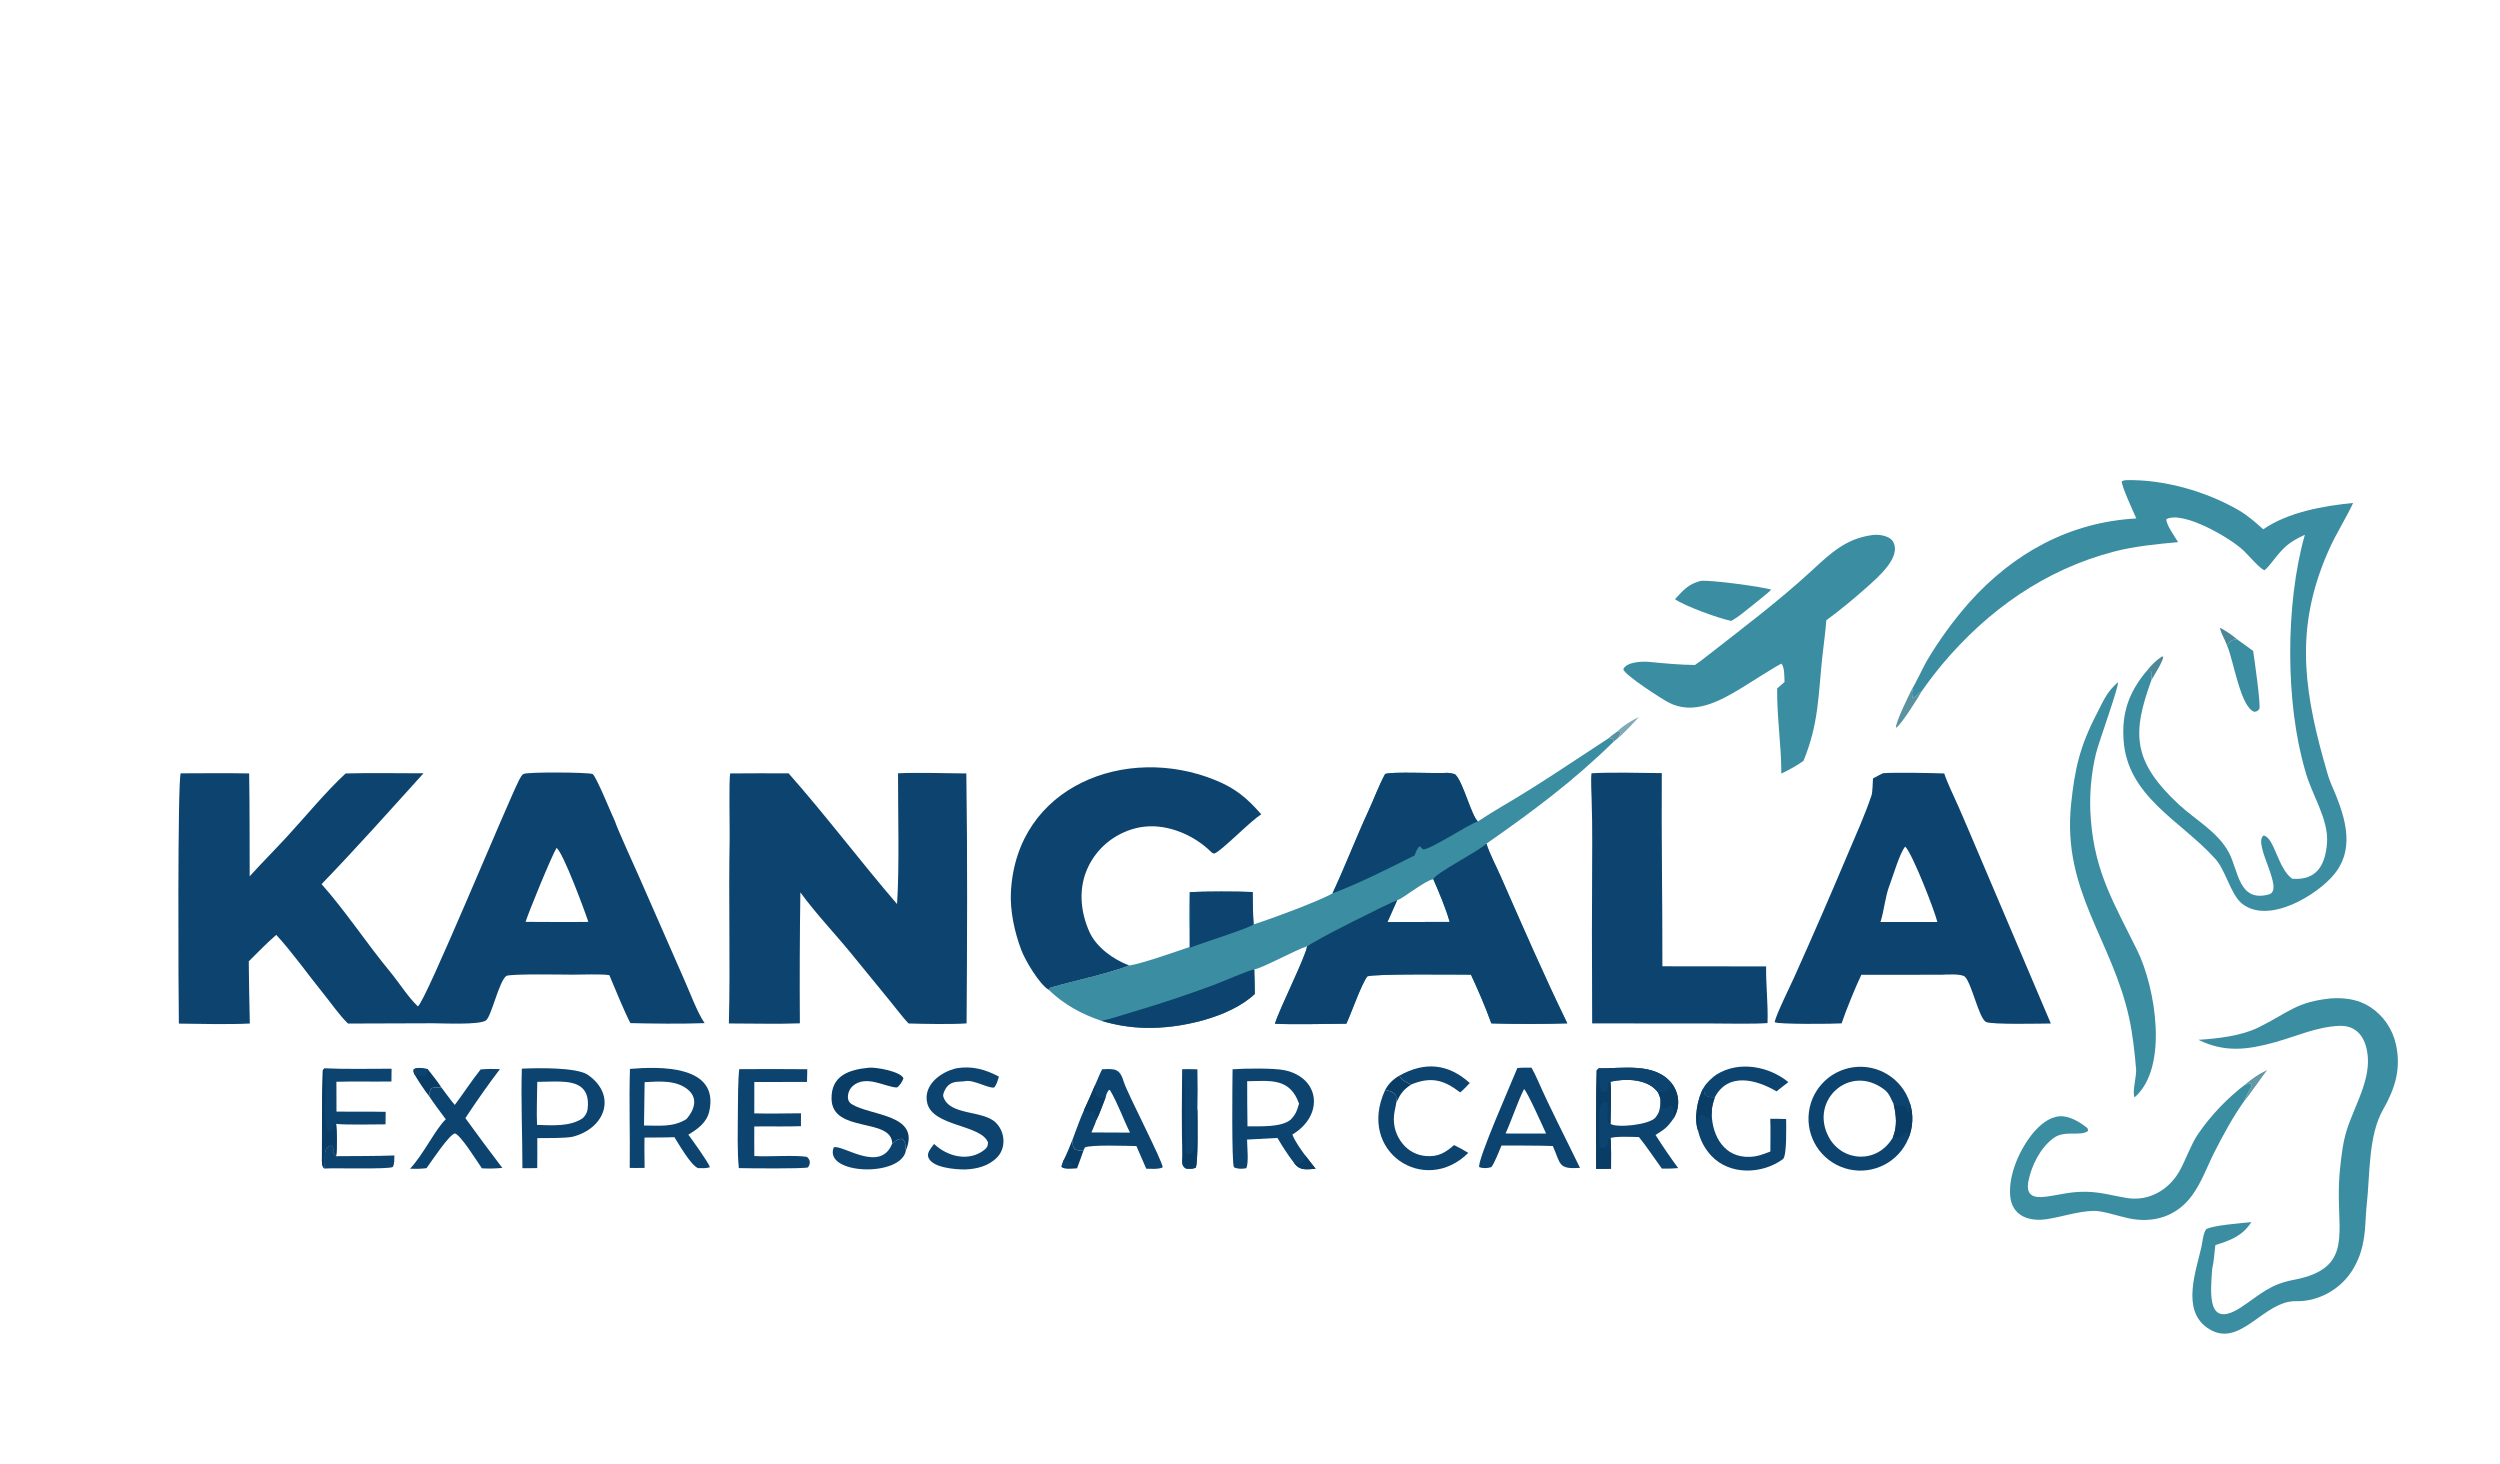
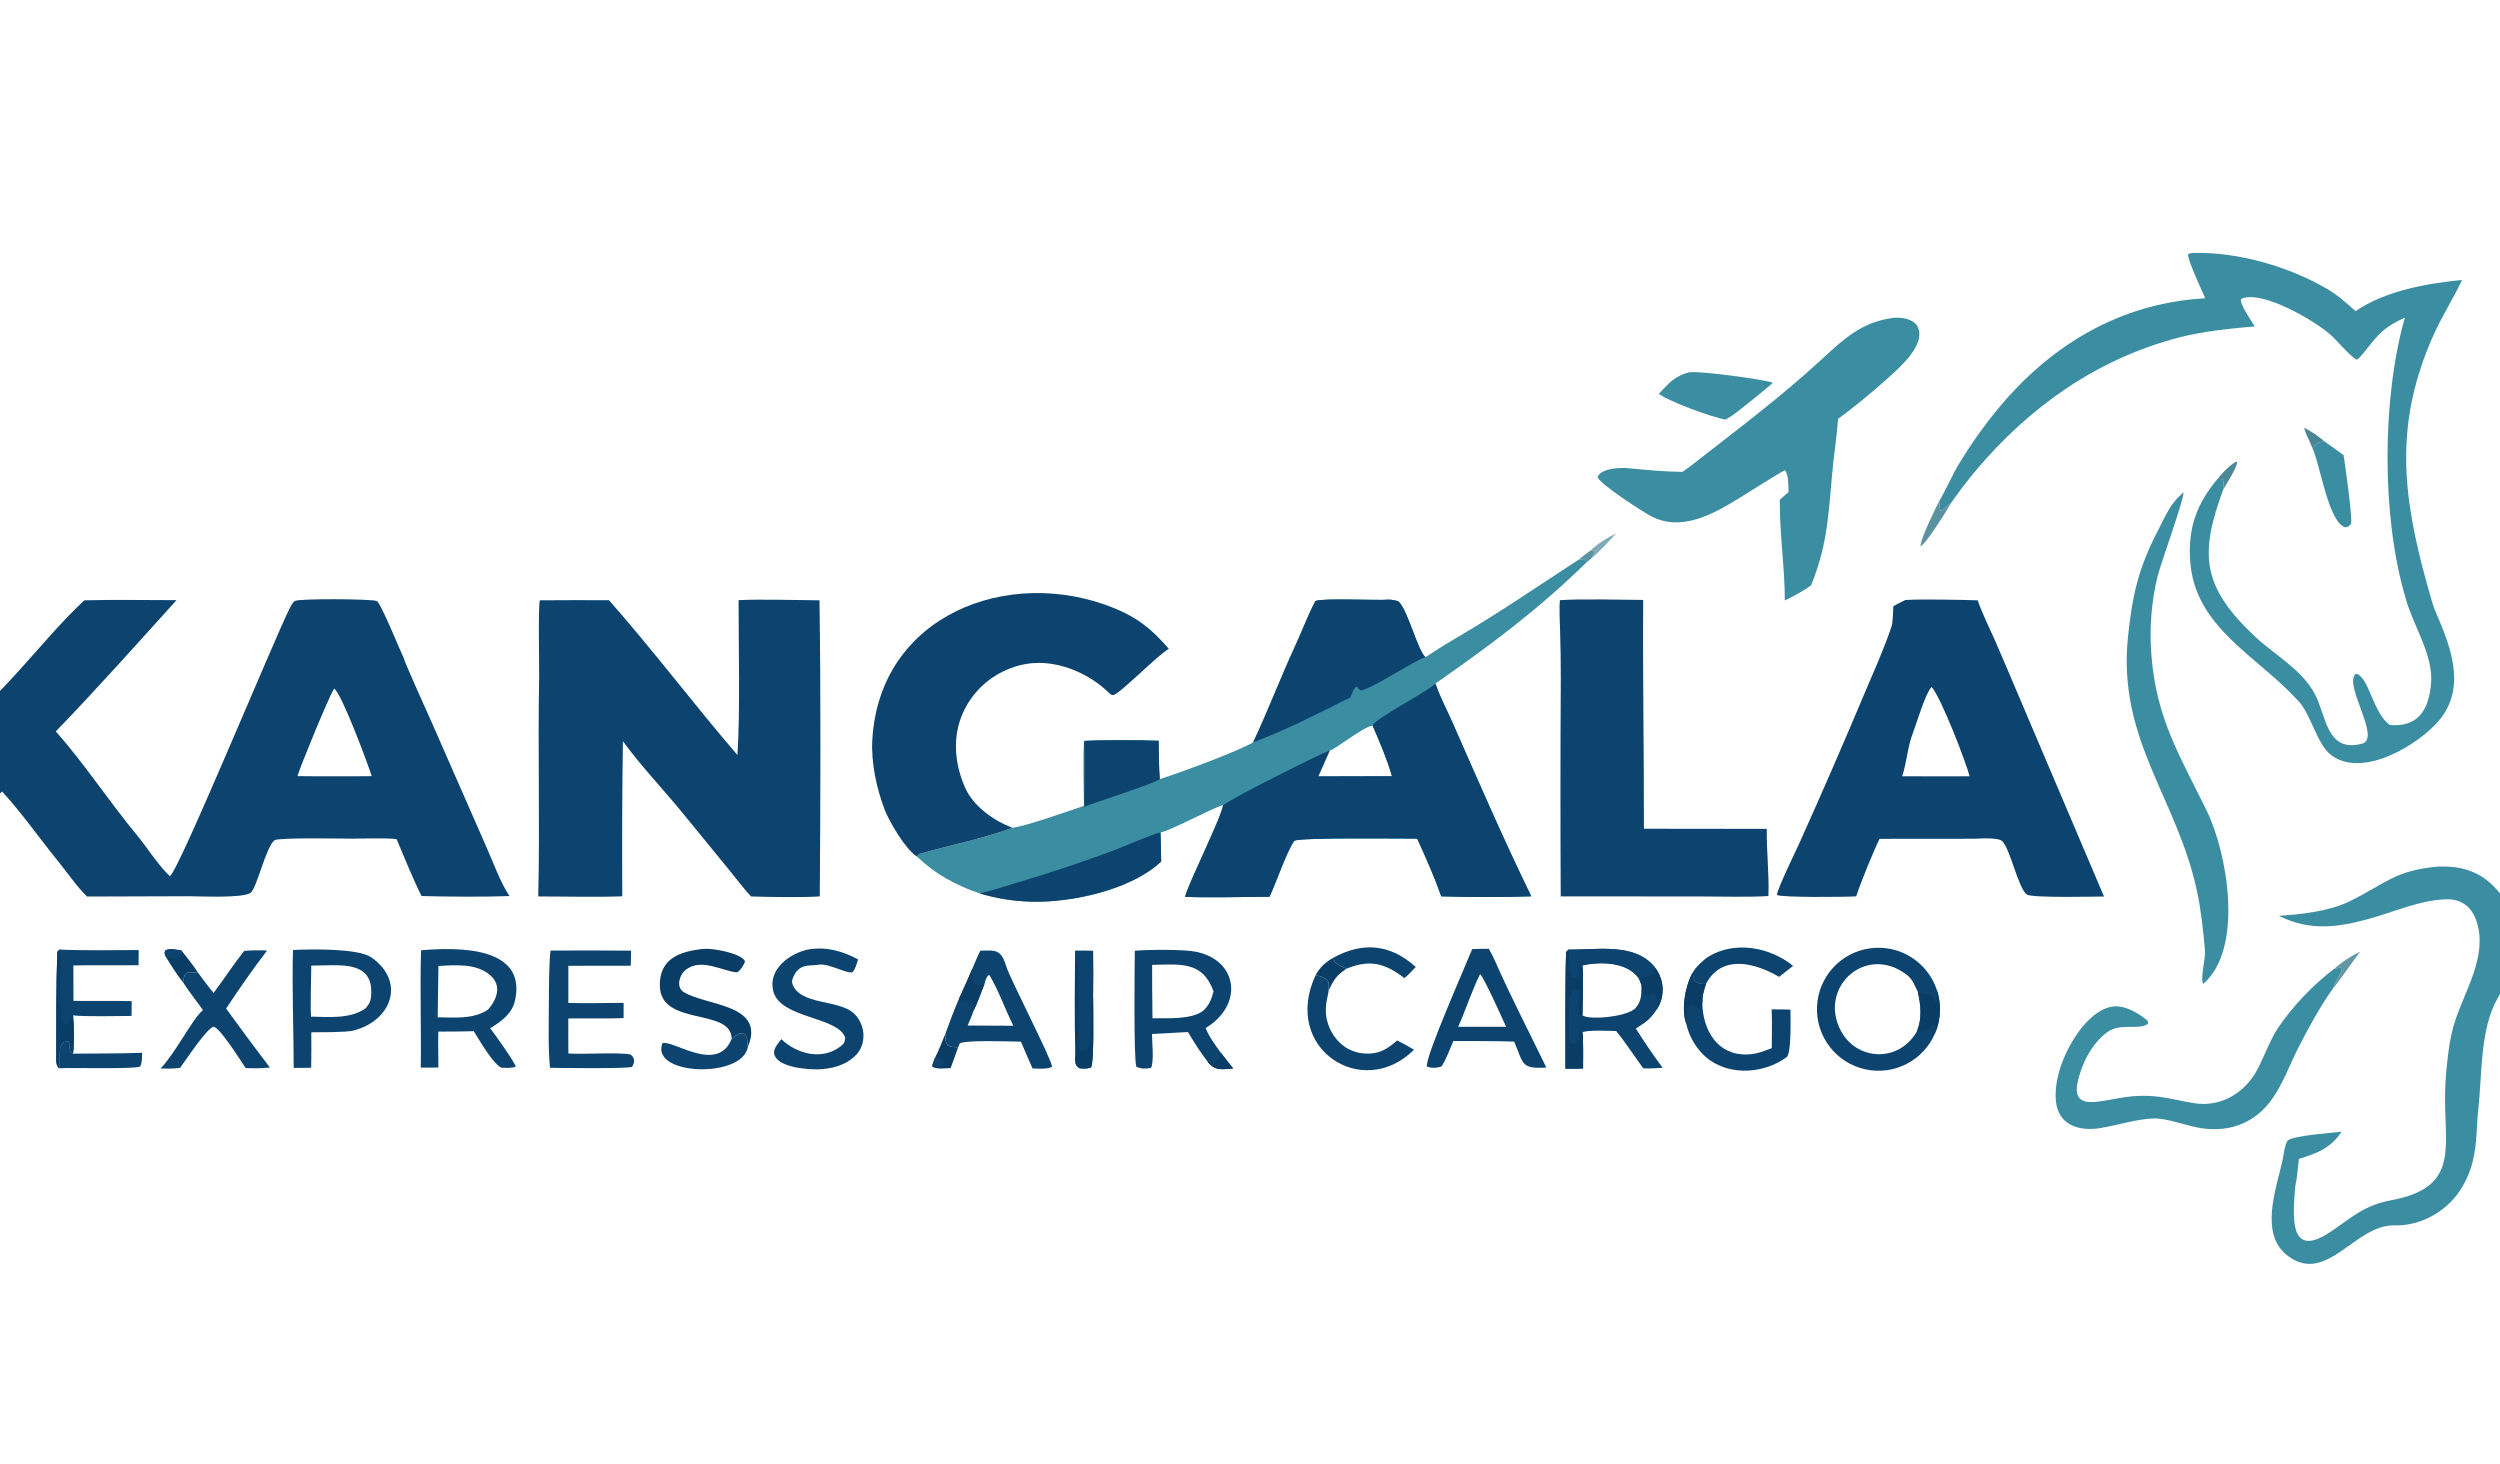
- <svg xmlns="http://www.w3.org/2000/svg" width="2678" height="1568" viewBox="0 0 2678 1568">
+ <svg xmlns="http://www.w3.org/2000/svg" width="2678" height="1568" viewBox="294 542 2261 811">
  <path fill="#FFFEFE" fill-opacity="0.008" d="M0 0L2678 0L2678 1568L0 1568L0 0ZM563.019 987.494C573.781 987.638 584.545 987.686 595.308 987.636C606.795 987.608 618.772 987.762 630.212 987.526C626.765 976.696 603.031 912.602 596.166 908.331C590.826 917.073 566.23 977.046 563.019 987.494ZM1535.35 941.792C1526.41 943.097 1501.74 963.45 1496.68 964.239L1486.25 987.71L1552.86 987.545C1548.97 973.428 1541.27 955.35 1535.35 941.792ZM2014.37 987.655L2050.74 987.676L2075.31 987.657C2072.15 974.933 2049 915.35 2040.95 906.87C2035.32 912.489 2027.32 940.045 2023.89 948.849C2019.34 960.549 2018.46 974.898 2014.37 987.655ZM2028.51 1182.68C2025.23 1176.44 2024.1 1171.45 2018.33 1167.06C1981.32 1138.89 1938.02 1178.81 1958.92 1217.9C1973.35 1244.91 2011.1 1246.92 2027.56 1218.57C2032.6 1206.55 2031.2 1194.75 2028.51 1182.68ZM1778.47 1176.29L1776.33 1170.67C1766 1155.48 1741.34 1154.97 1725.11 1158.71C1726.31 1170.48 1725.39 1191.32 1725.16 1203.85C1731.52 1208.47 1766.64 1205.06 1773.29 1197.13C1779.07 1190.24 1778.35 1184.25 1778.47 1176.29ZM1382.69 1199.25C1388.39 1193.26 1389.17 1190.02 1391.55 1182.25C1381.67 1154.44 1360.99 1157.81 1335.99 1158.21C1335.97 1174.31 1336.07 1190.42 1336.31 1206.52C1349.78 1206.36 1372.62 1207.89 1382.69 1199.25ZM2299.65 718.564L2303.97 718.976C2305.99 722.587 2304.27 723.231 2304.71 728.245C2307.75 722.99 2317.19 708.344 2317.32 703.321L2315.6 703.374C2309.15 707.741 2304.54 712.525 2299.65 718.564ZM2396 684.554C2390.1 679.534 2384.75 675.992 2377.87 672.356C2380.06 680.787 2383.16 684.506 2385.5 691.18C2389.27 686.499 2390.15 685.79 2396 684.554ZM2405.08 1161.72L2410.92 1160.65L2412.03 1161.99C2411.36 1166.58 2406.52 1171.99 2404.22 1179.17C2408.1 1175.1 2423.27 1152.94 2428.61 1146.2C2419.58 1150.47 2412.63 1155.23 2405.08 1161.72ZM575.528 1158.88C575.429 1171.27 574.614 1193.34 575.284 1205.02C591.542 1205.35 610.154 1207.2 624.134 1197.89C628.748 1193.37 629.681 1189.53 629.806 1183.23C630.265 1160.07 611.599 1158.42 593.92 1158.52C587.788 1158.57 581.657 1158.69 575.528 1158.88ZM1612.78 1214.2L1639.25 1214.24L1656.16 1214.23C1652.96 1207.29 1636.39 1170.11 1632.6 1166.59C1626.03 1179.32 1619.26 1199.86 1612.78 1214.2ZM1732.84 783.223C1729.24 785.892 1725.31 788.651 1721.96 791.595L1727.24 791.293C1728.41 792.678 1728.37 792.555 1728.64 794.345C1729.32 793.936 1732.23 791.443 1733.03 790.788C1738.78 786.261 1750.77 773.478 1755.63 767.958C1748.9 771.331 1737.9 777.735 1732.84 783.223ZM1169.14 1213.07L1210.45 1213.26C1203.03 1198.28 1197.49 1182.09 1188.91 1167.56L1187.63 1167.76C1185.5 1171.01 1185.35 1171.6 1184.37 1175.38C1181.73 1182.28 1177.48 1193.99 1174.25 1200.2C1173.99 1201.94 1170.07 1210.86 1169.14 1213.07ZM2048.6 737.236C2045.04 744.079 2030.64 773.296 2030.89 779.598C2035.51 778.225 2055.31 746.35 2058.84 740.041C2055.33 742.444 2052.86 746.124 2049.13 747.727C2047.57 744.867 2048.43 741.032 2048.6 737.236ZM689.864 1205.63C706.354 1205.69 721.36 1207.65 735.393 1198.71C743.468 1189.34 748.185 1176.96 737.255 1167.51C724.705 1156.66 705.849 1158.36 690.515 1159.22L689.864 1205.63Z" />
  <path fill="#0C446F" d="M344.466 947.08C370.084 975.875 393.081 1011.01 417.905 1040.98C427.269 1052.29 437.079 1068.09 447.604 1077.99C454.992 1075.11 542.973 861.117 556.112 835.488C557.16 833.444 558.814 830.156 560.831 829.049C564.891 826.821 628.629 827.18 634.672 829.08C638.144 830.172 655.784 873.838 658.927 880.218C659.982 884.9 682.308 933.959 685.194 940.597L733.145 1049.87C739.346 1063.73 746.737 1084.21 754.794 1095.97C731.661 1096.9 698.52 1096.54 675.273 1095.96C668.622 1083.23 658.603 1058.46 652.712 1044.57C644.211 1043.2 623.783 1044.08 612.527 1044.06C602.3 1044.04 549.172 1042.99 542.471 1045.34C534.461 1051 526.332 1089.3 520.447 1093.17C512.937 1098.11 474.106 1096.13 464.123 1096.13L372.78 1096.43C363.881 1087.93 354.513 1074.3 346.601 1064.56C330.29 1044.46 313.278 1020.28 295.93 1001.43C286.188 1009.78 275.707 1020.64 266.466 1029.78C266.711 1051.98 267.091 1074.18 267.606 1096.38C247.246 1097.52 212.474 1096.82 191.586 1096.48C191.096 1067.81 190.089 836.723 193.576 828.395C217.801 828.34 242.716 828.005 266.881 828.507C267.531 864.895 267.299 902.262 267.456 938.715C280.263 924.492 294.369 910.419 307.484 896.155C327.091 874.831 349.125 848.017 370.244 828.52C397.035 827.78 426.62 828.382 453.633 828.359C418.543 867.198 380.754 909.588 344.466 947.08ZM563.019 987.494C573.781 987.638 584.545 987.686 595.308 987.636C606.795 987.608 618.772 987.762 630.212 987.526C626.765 976.696 603.031 912.602 596.166 908.331C590.826 917.073 566.23 977.046 563.019 987.494Z" />
  <path fill="#3B8DA2" d="M1721.96 791.595L1727.24 791.293C1728.41 792.678 1728.37 792.555 1728.64 794.345C1685.26 836.855 1641.74 869.266 1592.26 903.717C1595.53 914.274 1603 928.477 1607.61 938.942C1630.9 991.85 1653.55 1044.22 1678.92 1096.21C1655.17 1097.08 1621.3 1097.06 1597.5 1096.26C1590.92 1077.88 1583.84 1061.8 1575.68 1044.05C1561.84 1044.08 1471.4 1042.89 1464.63 1045.93C1457.92 1055.11 1448.04 1084.09 1442.2 1096.61C1419.06 1096.66 1388.17 1097.69 1365.69 1096.65C1370.39 1080.81 1399.1 1023.94 1400.14 1013.6C1387.06 1017.9 1352.01 1037.23 1343.58 1038.39C1343.79 1047.03 1344.15 1056.13 1344.17 1064.72C1317.28 1090.16 1263.55 1102.09 1226.84 1101.04C1210.97 1100.67 1195.22 1098.15 1180.03 1093.55C1158.31 1086.23 1139.98 1076.17 1123.31 1060.26C1123.89 1059.18 1124.62 1058.17 1125.92 1057.79C1153.33 1049.82 1182.88 1044.15 1209.64 1034.27C1223.04 1032.35 1259.43 1019.46 1274.3 1014.42C1274.17 999.204 1273.21 969.879 1274.48 955.665C1290.14 954.757 1326.01 954.771 1341.88 955.534C1342.09 966.306 1342.03 979.669 1342.91 990.206C1360.62 984.63 1412.31 965.644 1427.36 956.976C1440.77 928.362 1452.67 897.214 1466 868.353C1471.76 855.883 1477.21 841.008 1483.73 829.113C1490.6 826.228 1539.6 828.831 1550.48 827.867C1552.35 827.899 1558.07 828.743 1559.16 829.883C1567.7 838.795 1575.79 872.821 1583.09 879.981C1591.38 874.54 1600.19 868.894 1608.76 863.908C1647.52 841.368 1684.39 816.03 1721.96 791.595ZM1486.25 987.71L1552.86 987.545C1548.97 973.428 1541.27 955.35 1535.35 941.792C1526.41 943.097 1501.74 963.45 1496.68 964.239L1486.25 987.71Z" />
  <path fill="#0C446F" d="M1535.35 941.792C1537.79 935.125 1583.5 912.2 1592.26 903.717C1595.53 914.274 1603 928.477 1607.61 938.942C1630.9 991.85 1653.55 1044.22 1678.92 1096.21C1655.17 1097.08 1621.3 1097.06 1597.5 1096.26C1590.92 1077.88 1583.84 1061.8 1575.68 1044.05C1561.84 1044.08 1471.4 1042.89 1464.63 1045.93C1457.92 1055.11 1448.04 1084.09 1442.2 1096.61C1419.06 1096.66 1388.17 1097.69 1365.69 1096.65C1370.39 1080.81 1399.1 1023.94 1400.14 1013.6L1400.76 1013.56C1406.86 1007.85 1486.61 968.023 1496.68 964.239L1486.25 987.71L1552.86 987.545C1548.97 973.428 1541.27 955.35 1535.35 941.792Z" />
  <path fill="#0C446F" d="M1427.36 956.976C1440.77 928.362 1452.67 897.214 1466 868.353C1471.76 855.883 1477.21 841.008 1483.73 829.113C1490.6 826.228 1539.6 828.831 1550.48 827.867C1552.35 827.899 1558.07 828.743 1559.16 829.883C1567.7 838.795 1575.79 872.821 1583.09 879.981C1574 882.271 1530.98 911.118 1524.24 909.822L1520.86 906.486C1517.99 908.473 1516.74 912.77 1515.36 916.266C1488.16 929.956 1455.62 946.487 1427.36 956.976Z" />
  <path fill="#0C446F" d="M1180.03 1093.55C1188.42 1091.88 1204.8 1086.54 1213.73 1083.87C1242.91 1075.25 1271.79 1065.64 1300.31 1055.04C1308.87 1051.83 1337.14 1039.52 1343.58 1038.39C1343.79 1047.03 1344.15 1056.13 1344.17 1064.72C1317.28 1090.16 1263.55 1102.09 1226.84 1101.04C1210.97 1100.67 1195.22 1098.15 1180.03 1093.55Z" />
  <path fill="#0C446F" d="M1274.48 955.665C1290.14 954.757 1326.01 954.771 1341.88 955.534C1342.09 966.306 1342.03 979.669 1342.91 990.206C1338.6 994.104 1284.74 1011.05 1274.52 1015.27C1274.66 996.533 1275.3 974.158 1274.48 955.665Z" />
  <path fill="#0C446F" d="M961.969 828.342C983.096 827.349 1013.23 828.381 1035.14 828.503C1036.42 915.663 1036.02 1008.85 1035.41 1096.27C1020.46 1097.4 988.882 1096.83 973.24 1096.35C968.124 1091.15 958.568 1078.6 953.513 1072.45L912.263 1021.95C894.176 999.748 874.294 979.14 857.359 955.928C856.678 1002.68 856.496 1049.44 856.813 1096.2C833.476 1097.11 804.553 1096.31 780.767 1096.33C782.415 1031.35 780.308 963.983 781.602 898.81C781.817 887.978 780.59 835.82 782.215 828.493C803.065 828.324 823.917 828.3 844.768 828.423C885.229 874.267 921.622 922.739 960.934 968.436C963.554 927.766 961.871 870.564 961.969 828.342Z" />
  <path fill="#0C446F" d="M2017.14 828.244C2029.97 827.268 2069.45 828.046 2082.64 828.511C2086.01 838.738 2093.6 854.315 2098.15 864.569C2105.68 881.919 2113.13 899.31 2120.47 916.742L2196.85 1096.37C2189.43 1096.39 2132.55 1097.85 2127.24 1094.65C2119.68 1090.1 2112.25 1054.01 2104.98 1046.45C2101.36 1042.68 2084.48 1044.04 2079.5 1044.15L1993.87 1044.23C1988.31 1055.52 1976.53 1084.43 1972.74 1096.24C1964.55 1096.84 1904.24 1097.45 1900.97 1094.93C1902.67 1086.58 1917.65 1056.45 1922.26 1046.14C1941.89 1002.45 1961 958.514 1979.57 914.358C1988.17 894.025 1997.76 872.939 2004.79 851.944C2005.87 848.731 2006.14 837.788 2006.34 833.902C2009.18 832.123 2014.03 829.837 2017.14 828.244ZM2014.37 987.655L2050.74 987.676L2075.31 987.657C2072.15 974.933 2049 915.35 2040.95 906.87C2035.32 912.489 2027.32 940.045 2023.89 948.849C2019.34 960.549 2018.46 974.898 2014.37 987.655Z" />
  <path fill="#3B8DA2" d="M2288.41 555.361C2285.54 548.794 2272.4 520.451 2272.83 515.521C2274.86 514.606 2275.71 514.387 2278.1 514.335C2318.26 513.472 2363.52 526.5 2398.12 546.568C2407.77 552.166 2416.37 559.746 2424.39 567.012C2450.88 548.657 2489.13 541.804 2520.64 538.796C2513.85 553.72 2502.63 571.344 2495.12 588.069C2459.34 667.747 2466.38 732.141 2488.93 813.664C2491.48 821.861 2493.45 831.206 2496.84 839.072C2510.07 869.698 2524.77 906.282 2500.66 936.209C2482.62 958.591 2429.71 990.98 2401.34 967.69C2389.15 957.688 2383.89 930.839 2372.02 918.913C2336.08 879.293 2278.92 853.28 2274.81 793.065C2272.64 763.399 2280.63 741.207 2299.65 718.564L2303.97 718.976C2305.99 722.587 2304.27 723.231 2304.71 728.245C2283.59 785.742 2284.38 815.475 2333.78 861.588C2351.45 878.084 2375.39 890.859 2387.27 912.743C2397.94 931.93 2397.62 966.979 2430.31 958.128C2448.02 953.333 2412.68 904.196 2424.73 894.931C2436.57 897.398 2439.81 930.081 2455.34 941.287C2481.41 943.427 2490.84 927.029 2492.7 903.04C2494.69 877.299 2475.71 850.176 2469.43 825.825C2447.85 752.897 2448.09 646.379 2468.95 572.875C2450.94 581.152 2445.99 586.523 2434.17 601.587C2432.12 604.197 2428.21 609.152 2425.59 610.904C2420.58 608.917 2408.68 594.89 2403.32 589.778C2389.01 576.134 2338.54 546.79 2320.65 556.099C2319.94 561.432 2329.88 575.238 2333.18 580.764C2311.15 582.688 2286.39 585.182 2264.91 590.762C2190.74 610.034 2129.49 653.401 2080.65 711.444C2072.98 720.665 2065.71 730.205 2058.84 740.041C2055.33 742.444 2052.86 746.124 2049.13 747.727C2047.57 744.867 2048.43 741.032 2048.6 737.236C2050.37 735.157 2061.19 712.747 2063.86 708.183C2077.15 685.724 2092.53 664.568 2109.79 644.995C2157.12 592.332 2217.13 559.302 2288.41 555.361Z" />
  <path fill="#0C446F" d="M1704.82 828.341C1725.99 827.029 1757.99 828.011 1780.11 828.149C1779.63 896.984 1780.86 966.181 1780.76 1035.09L1891.87 1035.22C1891.58 1055.23 1894.1 1075.98 1893.37 1095.94C1876.8 1097.12 1848.34 1096.32 1831.13 1096.34L1705.52 1096.28C1705.17 1031.06 1705.19 965.836 1705.58 900.618C1705.62 886.123 1705.42 871.629 1704.97 857.142C1704.77 849.985 1703.98 834.409 1704.82 828.341Z" />
  <path fill="#0C446F" d="M1123.31 1060.26C1113.02 1053.95 1098.05 1028.45 1093.93 1017.46C1086.77 998.388 1081.79 975.6 1082.9 955.134C1089.09 841.645 1206.52 796.85 1301.7 835.606C1323.38 844.434 1335.86 854.841 1351.08 872.358C1339.81 878.978 1307.73 912.447 1300.74 914.313C1299.18 913.995 1298.73 913.933 1297.57 912.777C1288.21 903.581 1277.12 896.338 1264.93 891.472C1244.67 883.489 1224.17 882.527 1204.04 891.527C1185.28 899.713 1170.6 915.08 1163.27 934.185C1155.37 954.987 1157.97 978.054 1166.93 998.103C1174.44 1014.91 1192.75 1027.85 1209.64 1034.27C1182.88 1044.15 1153.33 1049.82 1125.92 1057.79C1124.62 1058.17 1123.89 1059.18 1123.31 1060.26Z" />
  <path fill="#3B8DA2" d="M2004.56 573.313C2011.64 572.015 2023.7 573.508 2027.64 579.981C2037.68 596.476 2011.15 618.777 2000.05 628.762C1986.43 641.017 1970.95 653.619 1956.31 664.486C1955.75 675.204 1953.24 692.132 1952.03 703.79C1947.61 746.118 1948.19 775.203 1931.9 815.027C1925 820.103 1915.88 824.925 1908.18 828.671C1908.22 798.746 1903.4 769.125 1903.66 737.502C1906.3 735.249 1908.95 732.884 1911.57 730.593C1911.37 725.034 1911.71 714.795 1908.26 710.898C1902.84 713.291 1873.2 732.284 1866.27 736.5C1842.28 751.252 1813.94 766.61 1787.1 752.342C1779.36 748.233 1741.18 723.693 1738.84 717.039C1741.94 708.984 1759.13 708.291 1766.44 709.007C1782.97 710.625 1799 712.158 1815.63 712.334C1819.58 709.708 1823.84 706.449 1827.61 703.475C1866.18 673.321 1905.44 643.884 1941.43 610.648C1961.17 592.412 1977.26 577.286 2004.56 573.313Z" />
  <path fill="#3B8DA2" d="M2497.74 1069.41C2512.5 1068.61 2526.44 1070.62 2539.04 1078.75C2553.22 1088.06 2563.13 1102.61 2566.61 1119.21C2572.17 1144.98 2565.62 1166.05 2552.7 1188.67C2536.85 1216.44 2538.81 1257.92 2535.35 1289.39C2533.59 1305.41 2534.35 1319.03 2530.55 1334.99C2528.23 1344.84 2524.18 1354.19 2518.58 1362.62C2505.79 1381.86 2482.67 1394.42 2459.62 1393.82C2424.23 1392.89 2399.07 1446.68 2364.29 1422.27C2336.56 1402.81 2352.53 1361.35 2358.3 1335.02C2359.44 1329.82 2360.13 1321.02 2363.14 1316.83C2370.23 1312.46 2401.64 1310.22 2411.69 1309.14C2401.77 1324.16 2389.67 1328.48 2373.14 1333.73C2371.84 1343 2371.88 1349.4 2369.72 1359.1C2367.94 1384.12 2363.22 1425.57 2401.82 1399.58C2421.94 1386.03 2431.78 1375.75 2457.1 1370.95C2515.98 1359.82 2505.53 1326.78 2505.33 1281.23C2505.22 1271.03 2505.71 1260.84 2506.8 1250.7C2508.15 1237.33 2509.88 1222.94 2514.05 1209.97C2523.16 1181.33 2543.75 1150.74 2534.05 1119.58C2529.86 1106.13 2520.34 1098.37 2506.02 1098.9C2481.99 1099.81 2460.24 1109.98 2437.37 1116.33C2407.97 1124.5 2383.26 1127.87 2354.97 1113.84C2375.41 1112.57 2400.88 1109.67 2419.14 1100.66C2451.56 1084.68 2459.71 1073.02 2497.74 1069.41Z" />
  <path fill="#3B8DA2" d="M2268.72 730.839C2269.9 735.569 2248.19 794.856 2245.16 807.314C2239.63 830.548 2237.8 854.51 2239.75 878.314C2244.15 934.996 2265.07 968.569 2289.52 1018.29C2308.75 1057.42 2323.5 1143.55 2286.57 1175.46C2283.72 1170.4 2288.78 1152.53 2288.21 1145.63C2286.78 1128.4 2284.59 1108.24 2280.97 1091.46C2262.71 1006.79 2208.95 954.56 2218.53 861.73C2222.41 824.201 2227.8 799.635 2245.91 764.858C2252.97 751.299 2256.35 741.549 2268.72 730.839Z" />
  <path fill="#0C446F" d="M2044.16 1219.88C2033.75 1244.67 2007.1 1258.47 1980.85 1252.65C1954.6 1246.84 1936.26 1223.08 1937.29 1196.22C1938.32 1169.35 1958.42 1147.07 1985.03 1143.28C2011.65 1139.49 2037.17 1155.28 2045.65 1180.79C2049.91 1193.57 2049.37 1207.46 2044.16 1219.88ZM2028.51 1182.68C2025.23 1176.44 2024.1 1171.45 2018.33 1167.06C1981.32 1138.89 1938.02 1178.81 1958.92 1217.9C1973.35 1244.91 2011.1 1246.92 2027.56 1218.57C2032.6 1206.55 2031.2 1194.75 2028.51 1182.68Z" />
  <path fill="#0A3D65" d="M2045.65 1180.79C2049.91 1193.57 2049.37 1207.46 2044.16 1219.88L2043.94 1211.02L2043.18 1211.59C2044.01 1212.62 2043.85 1212.07 2043.84 1213.19L2041.68 1213.14C2035.15 1218.97 2035.04 1217.67 2027.56 1218.57C2032.6 1206.55 2031.2 1194.75 2028.51 1182.68C2032.75 1184.66 2034.22 1184.61 2038.75 1184.79L2040.14 1184.84C2042.64 1186.69 2043.41 1190.13 2044.54 1193.18L2044.34 1192.04L2045.24 1191.31C2045.31 1187.8 2045.45 1184.3 2045.65 1180.79Z" />
  <path fill="#3B8DA2" d="M2405.08 1161.72L2410.92 1160.65L2412.03 1161.99C2411.36 1166.58 2406.52 1171.99 2404.22 1179.17C2392.68 1195.08 2381.22 1216.19 2372.29 1233.78C2364.46 1249.22 2358.58 1266.21 2348.23 1280.44C2331.81 1303.01 2306.82 1310.75 2279.97 1305.01C2269.25 1302.72 2253.36 1297.19 2243.05 1297.06C2226.23 1297.48 2210.12 1303.1 2193.42 1305.83C2174.05 1308.99 2154.78 1303.06 2153.23 1280.11C2151.69 1257.22 2163.83 1230.62 2178.16 1213.25C2185.39 1204.98 2194.94 1196.5 2206.46 1195.74C2216.24 1195.09 2227.6 1201.7 2235.09 1207.7C2236.92 1209.17 2236.63 1209.67 2236.57 1211.62C2228.13 1217.62 2211.62 1210.23 2199.61 1219.2C2185.65 1229.59 2176.22 1248.27 2172.88 1265.03C2169.79 1280.52 2178.13 1283.56 2191.1 1281.94C2200.29 1280.8 2208.99 1278.79 2217.9 1277.58C2224 1276.81 2230.16 1276.5 2236.32 1276.68C2251.76 1277.17 2263.85 1281.05 2278.76 1283.36C2302.42 1287.04 2323.93 1274.19 2335.17 1253.58C2341.38 1242.21 2347.1 1225.79 2354.31 1215.15C2367.79 1195.22 2385.94 1176.26 2405.08 1161.72Z" />
  <path fill="#0C446F" d="M1712.5 1144.41C1737.51 1144.82 1773.24 1137.57 1791.13 1161.03C1799.31 1172.24 1799.85 1186.39 1792.65 1198.19C1785.82 1208.01 1783.41 1209.4 1773.4 1215.78C1781.76 1228.89 1788.52 1238.82 1797.67 1251.28C1791.09 1251.78 1786.77 1252 1780.2 1251.81C1773.28 1242.38 1762.58 1226.31 1755.62 1218.03C1750.4 1217.96 1728.55 1216.86 1725.15 1219.3C1726.09 1222.3 1725.75 1247.59 1725.74 1251.92C1720.83 1252.19 1714.79 1252.08 1709.78 1252.11C1709.82 1228.45 1709.44 1172.32 1710.37 1146.6C1711.08 1145.87 1711.79 1145.14 1712.5 1144.41ZM1725.16 1203.85C1731.52 1208.47 1766.64 1205.06 1773.29 1197.13C1779.07 1190.24 1778.35 1184.25 1778.47 1176.29L1776.33 1170.67C1766 1155.48 1741.34 1154.97 1725.11 1158.71C1726.31 1170.48 1725.39 1191.32 1725.16 1203.85Z" />
  <path fill="#FFFEFE" fill-opacity="0.008" d="M1725.11 1158.71C1741.34 1154.97 1766 1155.48 1776.33 1170.67L1778.47 1176.29C1778.35 1184.25 1779.07 1190.24 1773.29 1197.13C1766.64 1205.06 1731.52 1208.47 1725.16 1203.85C1725.39 1191.32 1726.31 1170.48 1725.11 1158.71Z" />
  <path fill="#0C446F" d="M1712.5 1144.41C1737.51 1144.82 1773.24 1137.57 1791.13 1161.03C1784.44 1174.2 1784.64 1166.22 1776.33 1170.67C1766 1155.48 1741.34 1154.97 1725.11 1158.71C1724.34 1158.95 1723.23 1159.56 1722.47 1159.94C1722.41 1163.26 1722.38 1165.09 1721.9 1168.35C1718.74 1170.1 1720.4 1169.76 1716.74 1169.32C1710.98 1164.83 1714.31 1152.49 1712.5 1144.41Z" />
  <path fill="#0A3D65" d="M1709.78 1252.11C1709.82 1228.45 1709.44 1172.32 1710.37 1146.6C1711.08 1145.87 1711.79 1145.14 1712.5 1144.41C1714.31 1152.49 1710.98 1164.83 1716.74 1169.32C1720.4 1169.76 1718.74 1170.1 1721.9 1168.35C1722.38 1165.09 1722.41 1163.26 1722.47 1159.94C1723.23 1159.56 1724.34 1158.95 1725.11 1158.71C1726.31 1170.48 1725.39 1191.32 1725.16 1203.85L1722.62 1203.34C1720.12 1196.09 1723.94 1185.44 1721.67 1181.2C1717.7 1180.77 1719.18 1180.39 1715.89 1182.23C1711.03 1189.57 1714.04 1205.21 1713.23 1214.02C1712.98 1216.75 1712.72 1226.55 1713.4 1228.52C1716.85 1230.02 1718.53 1229.64 1721.53 1227.36C1722.42 1224.22 1722.33 1223.79 1722.29 1220.47C1723.93 1219.13 1722.96 1219.44 1725.15 1219.3C1726.09 1222.3 1725.75 1247.59 1725.74 1251.92C1720.83 1252.19 1714.79 1252.08 1709.78 1252.11Z" />
  <path fill="#0A3D65" d="M1776.33 1170.67C1784.64 1166.22 1784.44 1174.2 1791.13 1161.03C1799.31 1172.24 1799.85 1186.39 1792.65 1198.19C1792.76 1193.7 1794.01 1186.63 1789.32 1184.54C1786.36 1185.94 1785.5 1186.59 1782.32 1186.86C1777.53 1184.24 1781.2 1180.16 1778.47 1176.29L1776.33 1170.67Z" />
  <path fill="#0C446F" d="M1320.32 1145.41C1332.52 1144.43 1364.71 1144.01 1376 1146.41C1414.27 1154.55 1418.36 1194.94 1384.39 1215.32C1387.33 1223.05 1393.07 1230.61 1397.89 1237.41L1409.3 1252.02C1399.45 1252.48 1392.92 1254.49 1386.31 1245.97C1379.12 1236.4 1374.49 1229.2 1368.4 1218.96L1335.87 1220.7C1335.86 1228.16 1337.9 1245.92 1334.96 1251.4C1330.45 1252.24 1325.99 1252.37 1321.79 1250.4C1319.18 1245.59 1320.16 1157.8 1320.32 1145.41ZM1336.31 1206.52C1349.78 1206.36 1372.62 1207.89 1382.69 1199.25C1388.39 1193.26 1389.17 1190.02 1391.55 1182.25C1381.67 1154.44 1360.99 1157.81 1335.99 1158.21C1335.97 1174.31 1336.07 1190.42 1336.31 1206.52Z" />
  <path fill="#0A3D65" d="M1386.31 1245.97C1390.01 1246.6 1392.04 1246.18 1395.3 1244.69C1398.12 1241.01 1397.29 1242.68 1397.89 1237.41L1409.3 1252.02C1399.45 1252.48 1392.92 1254.49 1386.31 1245.97Z" />
  <path fill="#0C446F" d="M674.806 1145.01C706.175 1142.36 770.645 1140.56 759.835 1190.21C757.161 1202.49 747.479 1209.33 737.341 1215.45C741.276 1220.77 758.978 1245.23 760.47 1250.3C756.349 1251.75 752.192 1251.33 747.75 1251.29C740.114 1248.4 727.386 1225.93 722.417 1218.15C712.171 1218.57 700.753 1218.45 690.414 1218.57C690.116 1228.73 690.469 1240.72 690.502 1251.04C685.402 1251.21 679.703 1251.1 674.549 1251.11C675.058 1216.11 673.711 1179.62 674.806 1145.01ZM689.864 1205.63C706.354 1205.69 721.36 1207.65 735.393 1198.71C743.468 1189.34 748.185 1176.96 737.255 1167.51C724.705 1156.66 705.849 1158.36 690.515 1159.22L689.864 1205.63Z" />
  <path fill="#0C446F" d="M558.997 1144.76C574.897 1143.94 617.844 1143.14 629.721 1151.37C661.032 1173.07 648.595 1208.67 613.488 1217.67C605.416 1219.38 584.757 1219.08 575.539 1219.15C575.706 1229.72 575.518 1240.65 575.463 1251.25C570.314 1251.42 564.797 1251.35 559.613 1251.37C559.633 1218.05 557.916 1177.19 558.997 1144.76ZM575.284 1205.02C591.542 1205.35 610.154 1207.2 624.134 1197.89C628.748 1193.37 629.681 1189.53 629.806 1183.23C630.265 1160.07 611.599 1158.42 593.92 1158.52C587.788 1158.57 581.657 1158.69 575.528 1158.88C575.429 1171.27 574.614 1193.34 575.284 1205.02Z" />
  <path fill="#0C446F" d="M1625.4 1144.04C1629.98 1143.62 1635.78 1143.7 1640.5 1143.65C1642.74 1147.52 1645.05 1152.24 1646.86 1156.35C1661.02 1188.45 1677.24 1219.47 1692.5 1251.06C1669.15 1252.48 1672.08 1247.62 1663.41 1227.62L1651.88 1227.3C1637.56 1227.02 1622.78 1227.15 1608.42 1227.1C1605.95 1232.82 1600.83 1246.2 1597.53 1250.21C1593.52 1251.48 1588.48 1251.82 1584.53 1250.16C1582.36 1242.58 1619.86 1158.1 1625.4 1144.04ZM1612.78 1214.2L1639.25 1214.24L1656.16 1214.23C1652.96 1207.29 1636.39 1170.11 1632.6 1166.59C1626.03 1179.32 1619.26 1199.86 1612.78 1214.2Z" />
  <path fill="#0C446F" d="M1180.6 1145.42C1194.44 1144.8 1199.45 1144.33 1203.87 1159.04C1207.44 1170.92 1245.49 1243.95 1245.47 1250.42C1241.65 1252.7 1232.44 1252.04 1227.86 1251.91C1224.26 1243.87 1220.75 1235.78 1217.32 1227.66C1207.07 1227.52 1167.93 1225.98 1161.99 1229.23C1161.54 1230.35 1161.02 1231.54 1160.6 1232.66C1156.92 1232.78 1154.51 1232.44 1151.2 1230.97C1148.32 1226.74 1149.1 1225.28 1149.29 1219.69C1153.18 1209.12 1156.67 1199.5 1161.17 1189.16C1165.4 1180.1 1169.46 1170.96 1173.33 1161.74C1175.5 1156.75 1178.17 1150.13 1180.6 1145.42ZM1174.25 1200.2C1173.99 1201.94 1170.07 1210.86 1169.14 1213.07L1210.45 1213.26C1203.03 1198.28 1197.49 1182.09 1188.91 1167.56L1187.63 1167.76C1185.5 1171.01 1185.35 1171.6 1184.37 1175.38C1181.73 1182.28 1177.48 1193.99 1174.25 1200.2Z" />
  <path fill="#0A3D65" d="M1173.33 1161.74C1173.25 1166.14 1172.68 1170.06 1174.62 1173.85C1178.08 1176.09 1180.02 1176.25 1184.37 1175.38C1181.73 1182.28 1177.48 1193.99 1174.25 1200.2C1172.63 1185.18 1169.47 1193.48 1161.17 1189.16C1165.4 1180.1 1169.46 1170.96 1173.33 1161.74Z" />
  <path fill="#0C446F" d="M791.883 1145.28C816.171 1145.1 840.459 1145.13 864.746 1145.35C864.764 1149.76 864.555 1154.54 864.447 1158.98L808.029 1159.03L807.995 1192.64C824.177 1193.08 841.727 1192.64 858.005 1192.55L857.987 1206.35C842.951 1206.98 823.593 1206.41 807.993 1206.67C807.863 1217.12 808.02 1227.88 808.046 1238.36C822.825 1239.27 852.417 1237.1 864.25 1239.22C868.289 1242.3 868.357 1246.57 865.505 1250.54C859.027 1252.18 801.321 1251.5 791.444 1251.28C789.618 1234.17 790.336 1209.1 790.409 1191.55C790.455 1180.24 790.511 1156.03 791.883 1145.28Z" />
  <path fill="#0C446F" d="M1024.96 1144.27C1041.5 1141.59 1055.65 1145.58 1070.04 1153.28C1068.66 1157.62 1067.91 1161.21 1065.14 1164.78C1060.45 1166.82 1043.18 1156.37 1034.26 1158.07C1028.16 1159.23 1020.31 1157.29 1014.74 1163.81C1012.9 1165.45 1009.65 1171.92 1010.44 1174.58C1016.7 1195.52 1053.41 1188.74 1067.04 1202.89C1077.54 1213.79 1077.14 1230.56 1068.18 1239.71C1058.85 1249.25 1046.16 1252.29 1033.64 1252.72C1024.21 1252.84 996.9 1251.06 994.165 1238.74C993.156 1234.2 997.966 1228.87 1000.64 1225.41C1014.76 1238.94 1037.82 1244.96 1054.57 1231.63C1057.82 1229.04 1058.04 1227.59 1058.39 1223.87C1051.29 1204.57 999.358 1206.98 993.266 1181.7C988.602 1162.35 1007.74 1148 1024.96 1144.27Z" />
  <path fill="#0C446F" d="M514.846 1145.58C522.826 1144.88 527.65 1144.96 535.552 1145.23C523.523 1160.89 509.316 1181.23 498.508 1197.73C511.465 1215.69 524.662 1233.47 538.095 1251.08C529.158 1251.8 525.207 1251.91 516.199 1251.52C511.006 1244.01 493.407 1215.6 487.234 1214.12C480.852 1215.67 462.453 1243.75 456.884 1251.34C450.024 1252.18 446.166 1252.1 439.191 1251.96C453.083 1237.48 467.155 1208.28 477.541 1199.02C471.916 1191.33 464.695 1181.95 459.594 1174.1C460.154 1170.49 460.082 1168.16 462.494 1165.51C467.137 1164.18 467.242 1165.42 471.345 1164.99L472.775 1164.82C476.996 1170.43 482.705 1178.49 487.18 1183.59C496.597 1171.08 505.125 1157.75 514.846 1145.58Z" />
  <path fill="#0C446F" d="M347.544 1144.35C370.326 1145.44 396.358 1144.79 419.455 1144.81L419.322 1158.49C399.819 1158.82 379.604 1158.25 360.363 1158.77L360.449 1190.76C377.907 1190.99 395.858 1190.63 413.138 1190.99L412.97 1204.4C402.037 1204.48 370.009 1205.14 360.066 1203.89C360.931 1211.37 361.278 1231.41 359.986 1238.5C354.347 1233.33 359.119 1232.5 356.186 1227.3C344.226 1226.23 349.364 1243.83 347.308 1251.75C344.473 1248.63 344.835 1245.05 344.853 1240.93C344.993 1209.52 344.66 1177.97 345.83 1146.6C346.401 1145.85 346.973 1145.1 347.544 1144.35Z" />
  <path fill="#0A3D65" d="M347.308 1251.75C344.473 1248.63 344.835 1245.05 344.853 1240.93C344.993 1209.52 344.66 1177.97 345.83 1146.6C346.401 1145.85 346.973 1145.1 347.544 1144.35C351.111 1158.57 344.271 1204.94 352.109 1212.05C355.789 1211.62 354.397 1212.43 356.627 1209.9L357.497 1205.12C358.729 1204.38 358.728 1204.2 360.066 1203.89C360.931 1211.37 361.278 1231.41 359.986 1238.5C354.347 1233.33 359.119 1232.5 356.186 1227.3C344.226 1226.23 349.364 1243.83 347.308 1251.75Z" />
  <path fill="#0C446F" d="M1825.02 1165.01C1825.22 1169.16 1824.86 1170.77 1827.53 1173.86C1830.76 1175.68 1833.09 1175.5 1836.9 1175.46C1834.71 1182.31 1833.48 1185.85 1833.56 1193.23C1834.23 1217.45 1847.28 1240.14 1874.17 1239.22C1882.78 1238.93 1888.37 1236.56 1896.41 1233.51C1896.42 1222.35 1896.75 1209.45 1896.31 1198.43C1901.69 1198.49 1908.04 1198.4 1913.32 1198.75C1913.28 1205.68 1914.36 1238.4 1909.8 1241.72C1887.38 1258.07 1852.8 1259.06 1833.12 1238.02C1826.14 1230.56 1821.27 1221.38 1819.03 1211.41C1814.32 1198.56 1818.12 1176.85 1825.02 1165.01Z" />
  <path fill="#0A3D65" d="M1825.02 1165.01C1825.22 1169.16 1824.86 1170.77 1827.53 1173.86C1830.76 1175.68 1833.09 1175.5 1836.9 1175.46C1834.71 1182.31 1833.48 1185.85 1833.56 1193.23C1832.68 1195.56 1832.8 1197.27 1832.84 1199.7C1829.21 1198.49 1823.63 1190.62 1819.67 1196.47C1819.58 1201.69 1819.41 1206.21 1819.03 1211.41C1814.32 1198.56 1818.12 1176.85 1825.02 1165.01Z" />
  <path fill="#0A3D65" d="M955.739 1224.96C955.173 1196.61 891.417 1214.32 890.747 1177.12C890.298 1152.17 909.375 1145.79 930.74 1143.73C938.715 1142.96 964.788 1147.82 967.779 1155C966.831 1158.32 963.672 1163.14 960.827 1164.92C948.473 1164.67 927.493 1150.62 913.165 1163.59C908.401 1167.91 905.445 1178.36 912.167 1182.66C932.224 1195.51 986.67 1193.23 970.433 1232.23C969.132 1226.98 971.183 1223.78 966.264 1219.89C961.548 1220.09 959.506 1222 955.739 1224.96Z" />
  <path fill="#3B8DA2" d="M1821.54 622.306C1830.38 620.72 1889.87 628.805 1897.29 631.695C1895.16 634.43 1870.22 653.998 1865.6 657.701C1861.87 660.675 1858.64 662.617 1854.6 665.125C1841.55 662.631 1804.63 649.232 1794.24 641.815C1803.68 631.846 1808.06 625.978 1821.54 622.306Z" />
  <path fill="#0C446F" d="M1572.84 1234.96C1526.13 1281.41 1452.96 1233.74 1483.83 1167.53C1488.87 1168.72 1492.53 1169.41 1495.39 1173.74C1495.87 1176.66 1495.76 1178.12 1495.7 1181.1C1495.39 1184.25 1493.81 1189.53 1493.31 1194.45C1492.08 1205.67 1495.51 1216.9 1502.8 1225.51C1508.97 1233.02 1517.95 1237.66 1527.64 1238.35C1540.73 1239.34 1548.2 1234.76 1557.6 1226.58C1563.34 1229.39 1567.36 1231.65 1572.84 1234.96Z" />
  <path fill="#0C446F" d="M1266.3 1145.31C1271.66 1145.12 1277.28 1145.33 1282.66 1145.45C1282.97 1159.72 1282.96 1174.01 1282.64 1188.29C1282.63 1197.16 1283.68 1246.99 1280.68 1251.03C1276.43 1252.35 1274.87 1252.01 1270.48 1251.78C1265.1 1248.69 1266.61 1244.51 1266.63 1238.5C1265.54 1209.2 1266.06 1174.84 1266.3 1145.31Z" />
  <path fill="#0A3D65" d="M1266.63 1238.5C1268.01 1213.16 1264.87 1176.51 1267.34 1153.71L1268.56 1154.2C1269.69 1175.83 1269.5 1197.28 1269.61 1218.92C1269.64 1224.32 1269.38 1230.05 1270.41 1235.33C1287.54 1242.67 1276.72 1195.19 1282.64 1188.29C1282.63 1197.16 1283.68 1246.99 1280.68 1251.03C1276.43 1252.35 1274.87 1252.01 1270.48 1251.78C1265.1 1248.69 1266.61 1244.51 1266.63 1238.5Z" />
  <path fill="#3B8DA2" d="M2396 684.554L2413.59 697.251C2414.8 705.58 2421.96 755.167 2420.21 759.523C2417.43 762.194 2418.77 761.533 2415.09 762.524C2399.91 758.269 2392.6 706.648 2385.5 691.18C2389.27 686.499 2390.15 685.79 2396 684.554Z" />
  <path fill="#0C446F" d="M1825.02 1165.01C1827.33 1160.53 1834.61 1153.57 1839 1150.86C1862.84 1136.16 1894.75 1142.07 1915.7 1159.16C1911.52 1162.41 1907.14 1165.71 1903.05 1169.06C1881.73 1156.54 1851.2 1148.1 1836.9 1175.46C1833.09 1175.5 1830.76 1175.68 1827.53 1173.86C1824.86 1170.77 1825.22 1169.16 1825.02 1165.01Z" />
  <path fill="#0C446F" d="M955.739 1224.96C959.506 1222 961.548 1220.09 966.264 1219.89C971.183 1223.78 969.132 1226.98 970.433 1232.23C965.747 1261.46 881.696 1258.34 893.095 1229.03C902.511 1225.71 943.104 1257.19 955.739 1224.96Z" />
  <path fill="#0C446F" d="M347.308 1251.75C349.364 1243.83 344.226 1226.23 356.186 1227.3C359.119 1232.5 354.347 1233.33 359.986 1238.5C380.275 1238.31 402.302 1238.48 422.487 1237.73C422.353 1241.93 422.692 1246.48 420.828 1250.05C416.011 1252.8 358.246 1250.95 347.308 1251.75Z" />
  <path fill="#0C446F" d="M1498.95 1152.23C1526.32 1136.94 1551.33 1139.3 1574.42 1160.12C1571.19 1163.47 1567.74 1167.32 1564.14 1170.19C1546.62 1156.74 1533 1152.96 1511.73 1161.7C1506.52 1159.35 1501.61 1157.44 1498.95 1152.23Z" />
  <path fill="#0A3D65" d="M444.065 1151.04C442.809 1147.49 442.518 1148.37 443.308 1145.32C447.626 1142.78 452.819 1144.47 458.189 1145.25C461.325 1149.25 470.293 1160.54 472.775 1164.82L471.345 1164.99C467.242 1165.42 467.137 1164.18 462.494 1165.51C460.082 1168.16 460.154 1170.49 459.594 1174.1C454.767 1168.13 447.941 1157.59 444.065 1151.04Z" />
  <path fill="#0C446F" d="M444.065 1151.04C442.809 1147.49 442.518 1148.37 443.308 1145.32C447.626 1142.78 452.819 1144.47 458.189 1145.25C457.442 1150.08 458.302 1149.08 455.537 1152.27C452.041 1153.46 447.901 1151.93 444.065 1151.04Z" />
  <path fill="#0A3D65" d="M1139.28 1242.93C1143.01 1235.74 1146.22 1227.26 1149.29 1219.69C1149.1 1225.28 1148.32 1226.74 1151.2 1230.97C1154.51 1232.44 1156.92 1232.78 1160.6 1232.66L1153.77 1251.5C1148.98 1251.75 1140.43 1252.99 1136.98 1250.04L1137.19 1248.84L1139.28 1242.93Z" />
  <path fill="#0C446F" d="M1139.28 1242.93C1143.26 1243.16 1144.11 1242.91 1147.3 1244.98L1148.4 1247.08C1145.85 1251.27 1141.48 1250.31 1137.19 1248.84L1139.28 1242.93Z" />
  <path fill="#0A3D65" d="M1483.83 1167.53C1487.5 1160.72 1492.37 1156.11 1498.95 1152.23C1501.61 1157.44 1506.52 1159.35 1511.73 1161.7C1502.7 1167.7 1500.4 1171.51 1495.7 1181.1C1495.76 1178.12 1495.87 1176.66 1495.39 1173.74C1492.53 1169.41 1488.87 1168.72 1483.83 1167.53Z" />
  <path fill="#458393" fill-opacity="0.878" d="M2048.6 737.236C2048.43 741.032 2047.57 744.867 2049.13 747.727C2052.86 746.124 2055.33 742.444 2058.84 740.041C2055.31 746.35 2035.51 778.225 2030.89 779.598C2030.64 773.296 2045.04 744.079 2048.6 737.236Z" />
  <path fill="#458393" fill-opacity="0.957" d="M2299.65 718.564C2304.54 712.525 2309.15 707.741 2315.6 703.374L2317.32 703.321C2317.19 708.344 2307.75 722.99 2304.71 728.245C2304.27 723.231 2305.99 722.587 2303.97 718.976L2299.65 718.564Z" />
  <path fill="#458393" fill-opacity="0.839" d="M2405.08 1161.72C2412.63 1155.23 2419.58 1150.47 2428.61 1146.2C2423.27 1152.94 2408.1 1175.1 2404.22 1179.17C2406.52 1171.99 2411.36 1166.58 2412.03 1161.99L2410.92 1160.65L2405.08 1161.72Z" />
  <path fill="#458393" fill-opacity="0.969" d="M2385.5 691.18C2383.16 684.506 2380.06 680.787 2377.87 672.356C2384.75 675.992 2390.1 679.534 2396 684.554C2390.15 685.79 2389.27 686.499 2385.5 691.18Z" />
  <path fill="#458393" fill-opacity="0.678" d="M1732.84 783.223C1737.9 777.735 1748.9 771.331 1755.63 767.958C1750.77 773.478 1738.78 786.261 1733.03 790.788C1734.63 787.908 1735.9 786.882 1735.51 784.141L1732.84 783.223Z" />
  <path fill="#458393" fill-opacity="0.878" d="M1732.84 783.223L1735.51 784.141C1735.9 786.882 1734.63 787.908 1733.03 790.788C1732.23 791.443 1729.32 793.936 1728.64 794.345C1728.37 792.555 1728.41 792.678 1727.24 791.293L1721.96 791.595C1725.31 788.651 1729.24 785.892 1732.84 783.223Z" />
</svg>
